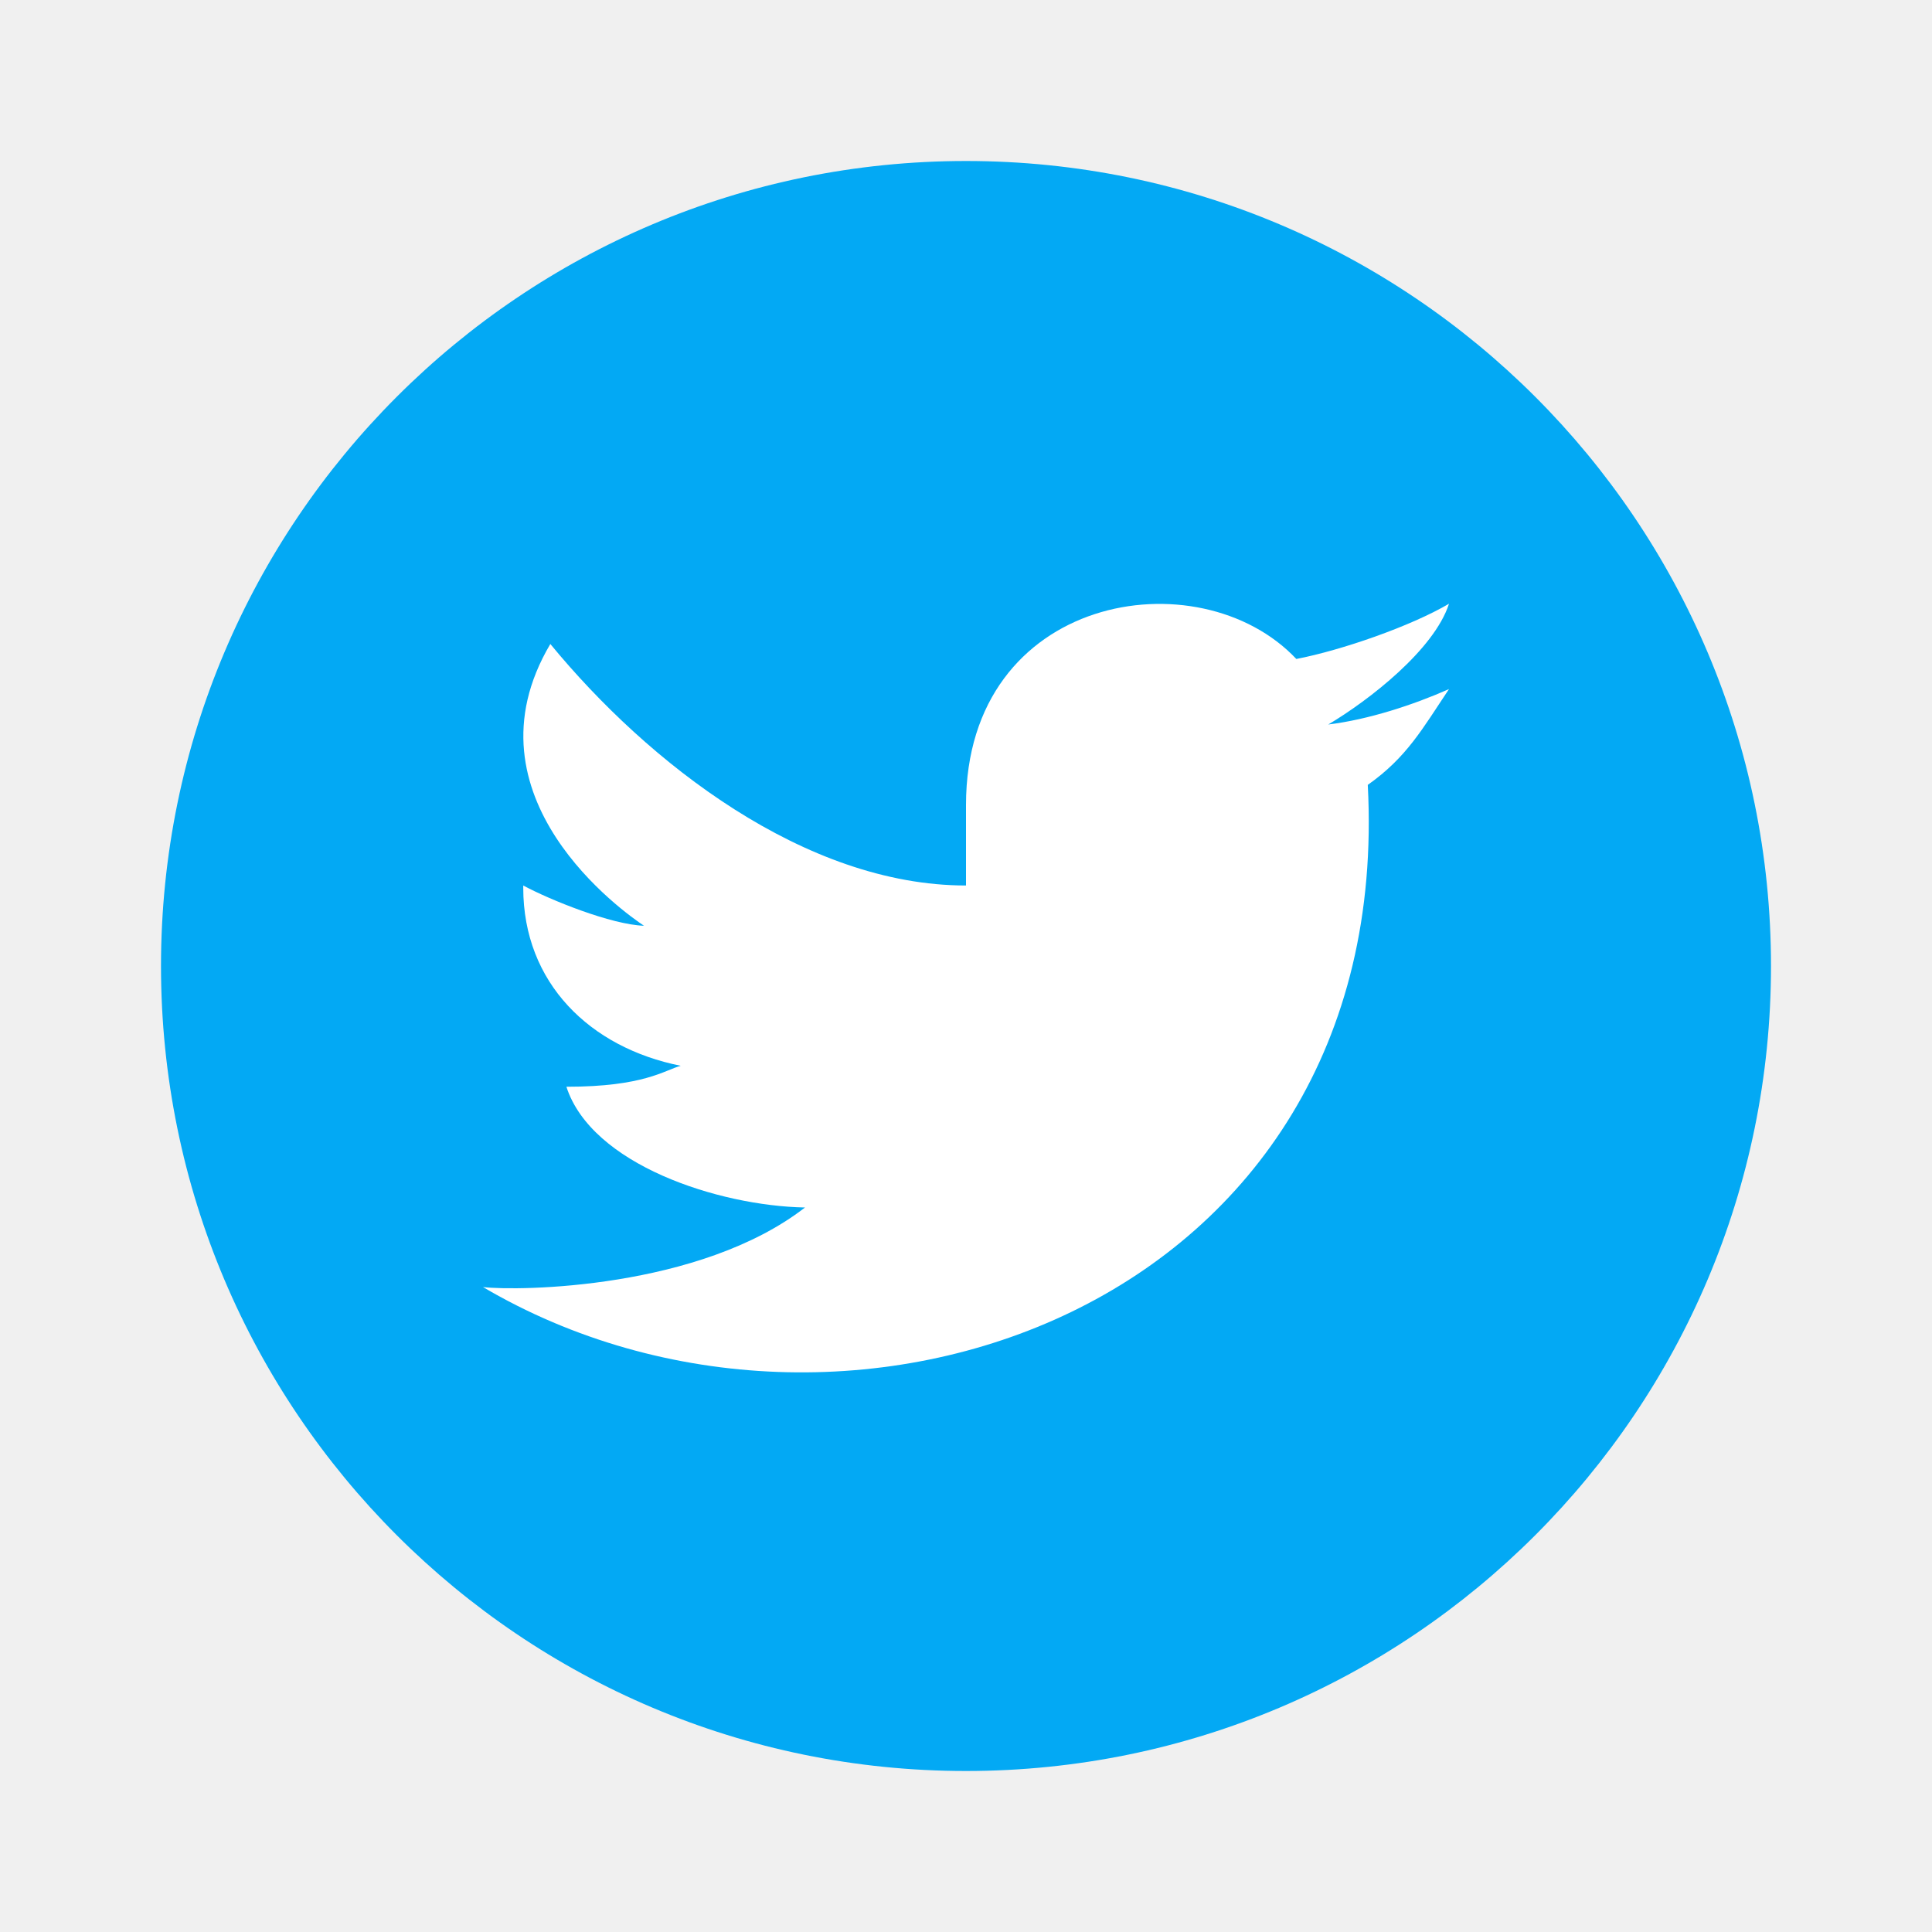
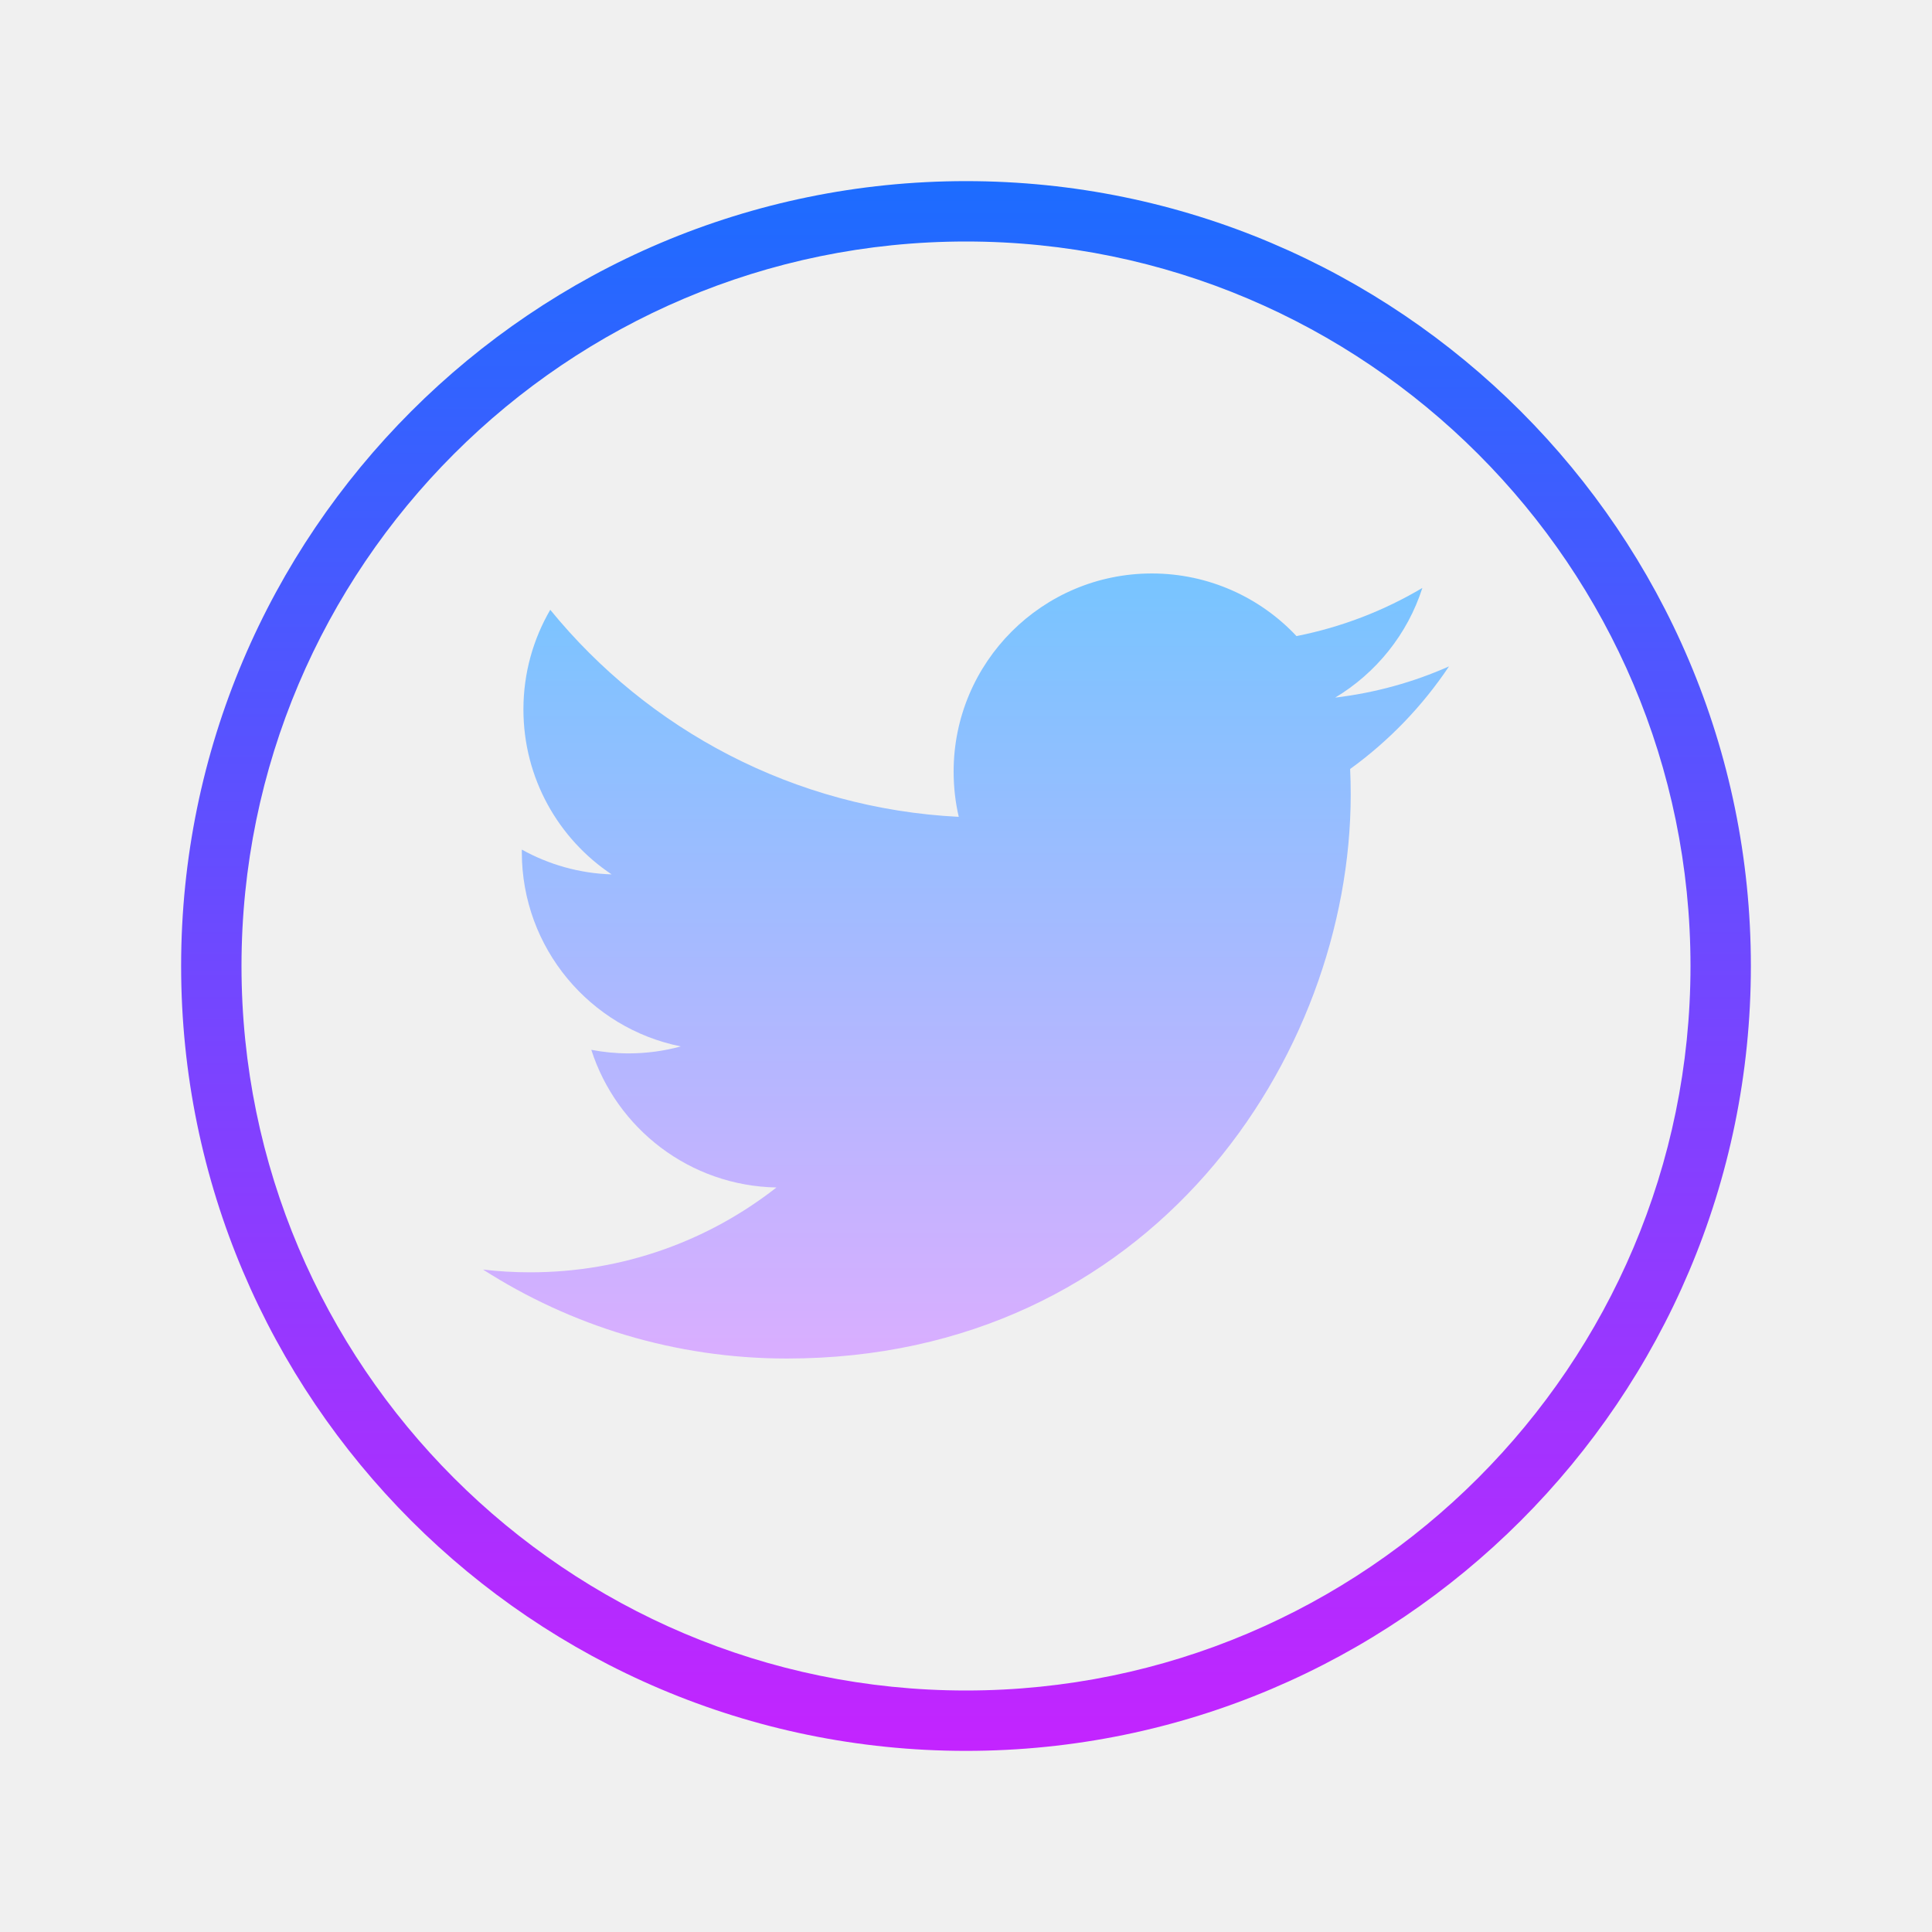
- <svg xmlns="http://www.w3.org/2000/svg" x="0px" y="0px" width="48" height="48" viewBox="0 0 48 48" style=" fill:#000000;">
-   <path fill="#03a9f4" d="M24,4C12.954,4,4,12.954,4,24s8.954,20,20,20s20-8.954,20-20S35.046,4,24,4z" />
-   <path fill="#fff" d="M36,17.12c-0.882,0.391-1.999,0.758-3,0.88c1.018-0.604,2.633-1.862,3-3 c-0.951,0.559-2.671,1.156-3.793,1.372C29.789,13.808,24,14.755,24,20v2c-4,0-7.9-3.047-10.327-6c-2.254,3.807,1.858,6.689,2.327,7 c-0.807-0.025-2.335-0.641-3-1c0,0.016,0,0.036,0,0.057c0,2.367,1.661,3.974,3.912,4.422C16.501,26.592,16,27,14.072,27 c0.626,1.935,3.773,2.958,5.928,3c-2.617,2.029-7.126,2.079-8,1.977c8.989,5.289,22.669,0.513,21.982-12.477 C34.95,18.818,35.342,18.104,36,17.12" />
+ <svg xmlns="http://www.w3.org/2000/svg" x="0px" y="0px" width="64" height="64" viewBox="0 0 64 64">
+   <linearGradient id="7sJyQCZzdsESd~lp6E9tqa_44055_gr1" x1="32" x2="32" y1="16.25" y2="48.312" gradientUnits="userSpaceOnUse" spreadMethod="reflect">
+     <stop offset="0" stop-color="#6dc7ff" />
+     <stop offset="1" stop-color="#e6abff" />
+   </linearGradient>
+   <path fill="url(#7sJyQCZzdsESd~lp6E9tqa_44055_gr1)" d="M26.064,45.003c12.076,0,18.68-10.005,18.68-18.68c0-0.284-0.006-0.567-0.019-0.849 c1.282-0.927,2.396-2.083,3.275-3.399c-1.176,0.523-2.442,0.875-3.77,1.034c1.355-0.813,2.396-2.099,2.887-3.632 c-1.269,0.752-2.673,1.299-4.169,1.594c-1.198-1.276-2.904-2.074-4.792-2.074c-3.626,0-6.566,2.94-6.566,6.565 c0,0.515,0.058,1.016,0.17,1.497c-5.456-0.274-10.295-2.887-13.532-6.859c-0.564,0.97-0.889,2.097-0.889,3.3 c0,2.278,1.159,4.289,2.922,5.465c-1.077-0.033-2.089-0.329-2.974-0.821c-0.001,0.027-0.001,0.055-0.001,0.084 c0,3.18,2.263,5.834,5.267,6.436c-0.551,0.15-1.132,0.231-1.731,0.231c-0.423,0-0.834-0.042-1.234-0.118 c0.836,2.608,3.259,4.506,6.133,4.56c-2.247,1.761-5.078,2.81-8.154,2.81c-0.53,0-1.052-0.03-1.566-0.091 C18.906,43.916,22.356,45.003,26.064,45.003" />
+   <linearGradient id="7sJyQCZzdsESd~lp6E9tqb_44055_gr2" x1="32" x2="32" y1="5.25" y2="59.38" gradientUnits="userSpaceOnUse" spreadMethod="reflect">
+     <stop offset="0" stop-color="#1a6dff" />
+     <stop offset="1" stop-color="#c822ff" />
+   </linearGradient>
+   <path fill="url(#7sJyQCZzdsESd~lp6E9tqb_44055_gr2)" d="M32,58C17.663,58,6,46.337,6,32S17.663,6,32,6s26,11.663,26,26S46.337,58,32,58z M32,8 C18.767,8,8,18.767,8,32s10.767,24,24,24s24-10.767,24-24S45.233,8,32,8z" />
</svg>
